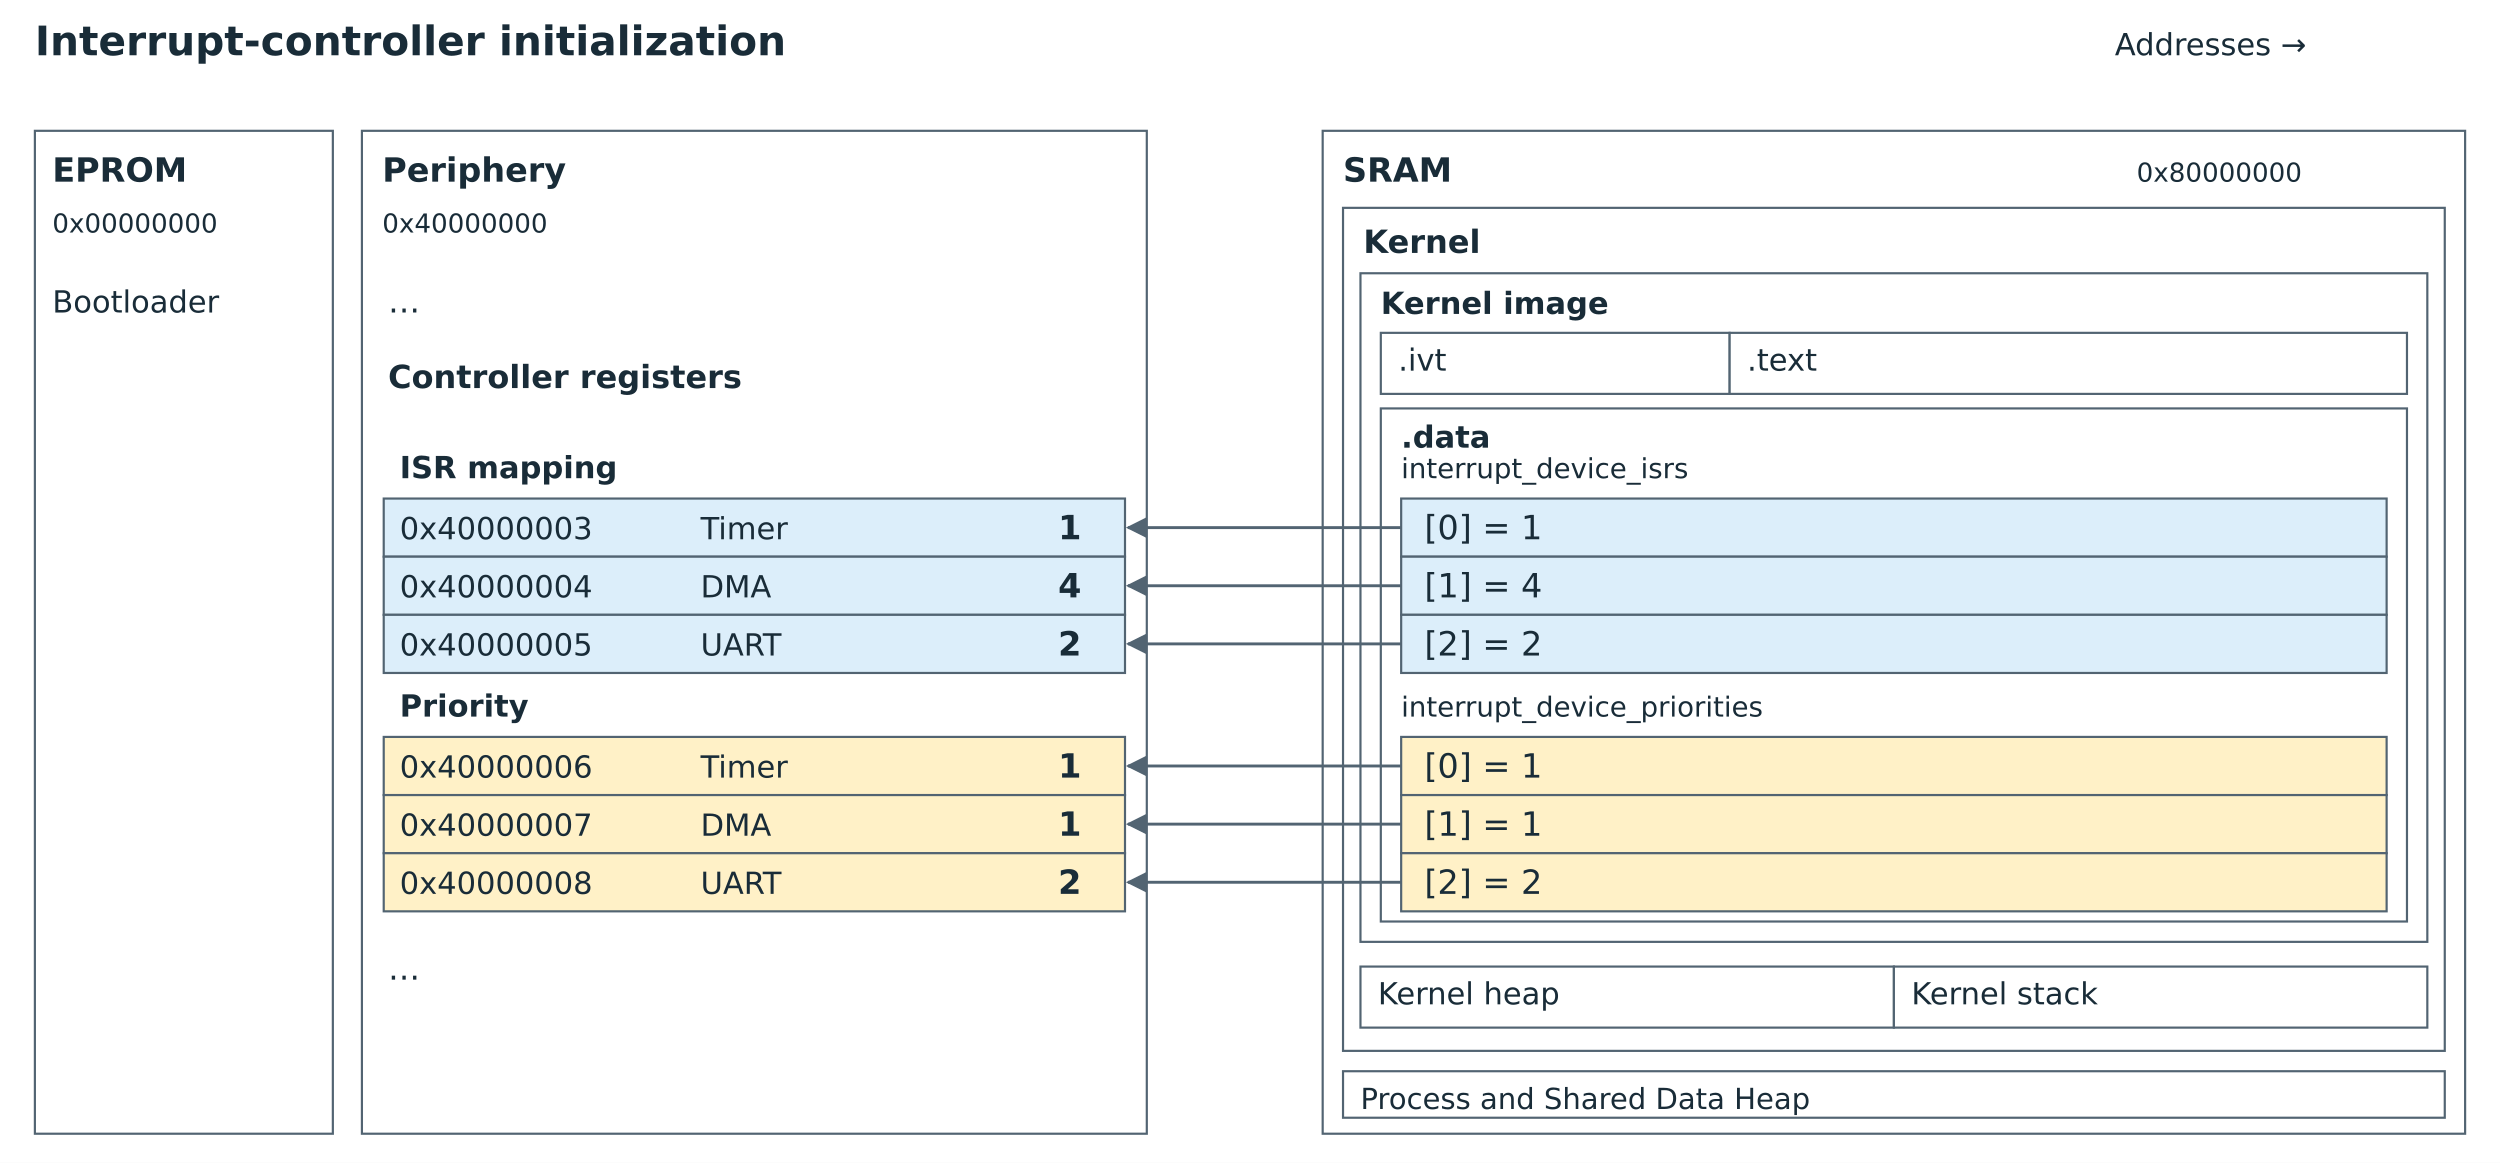
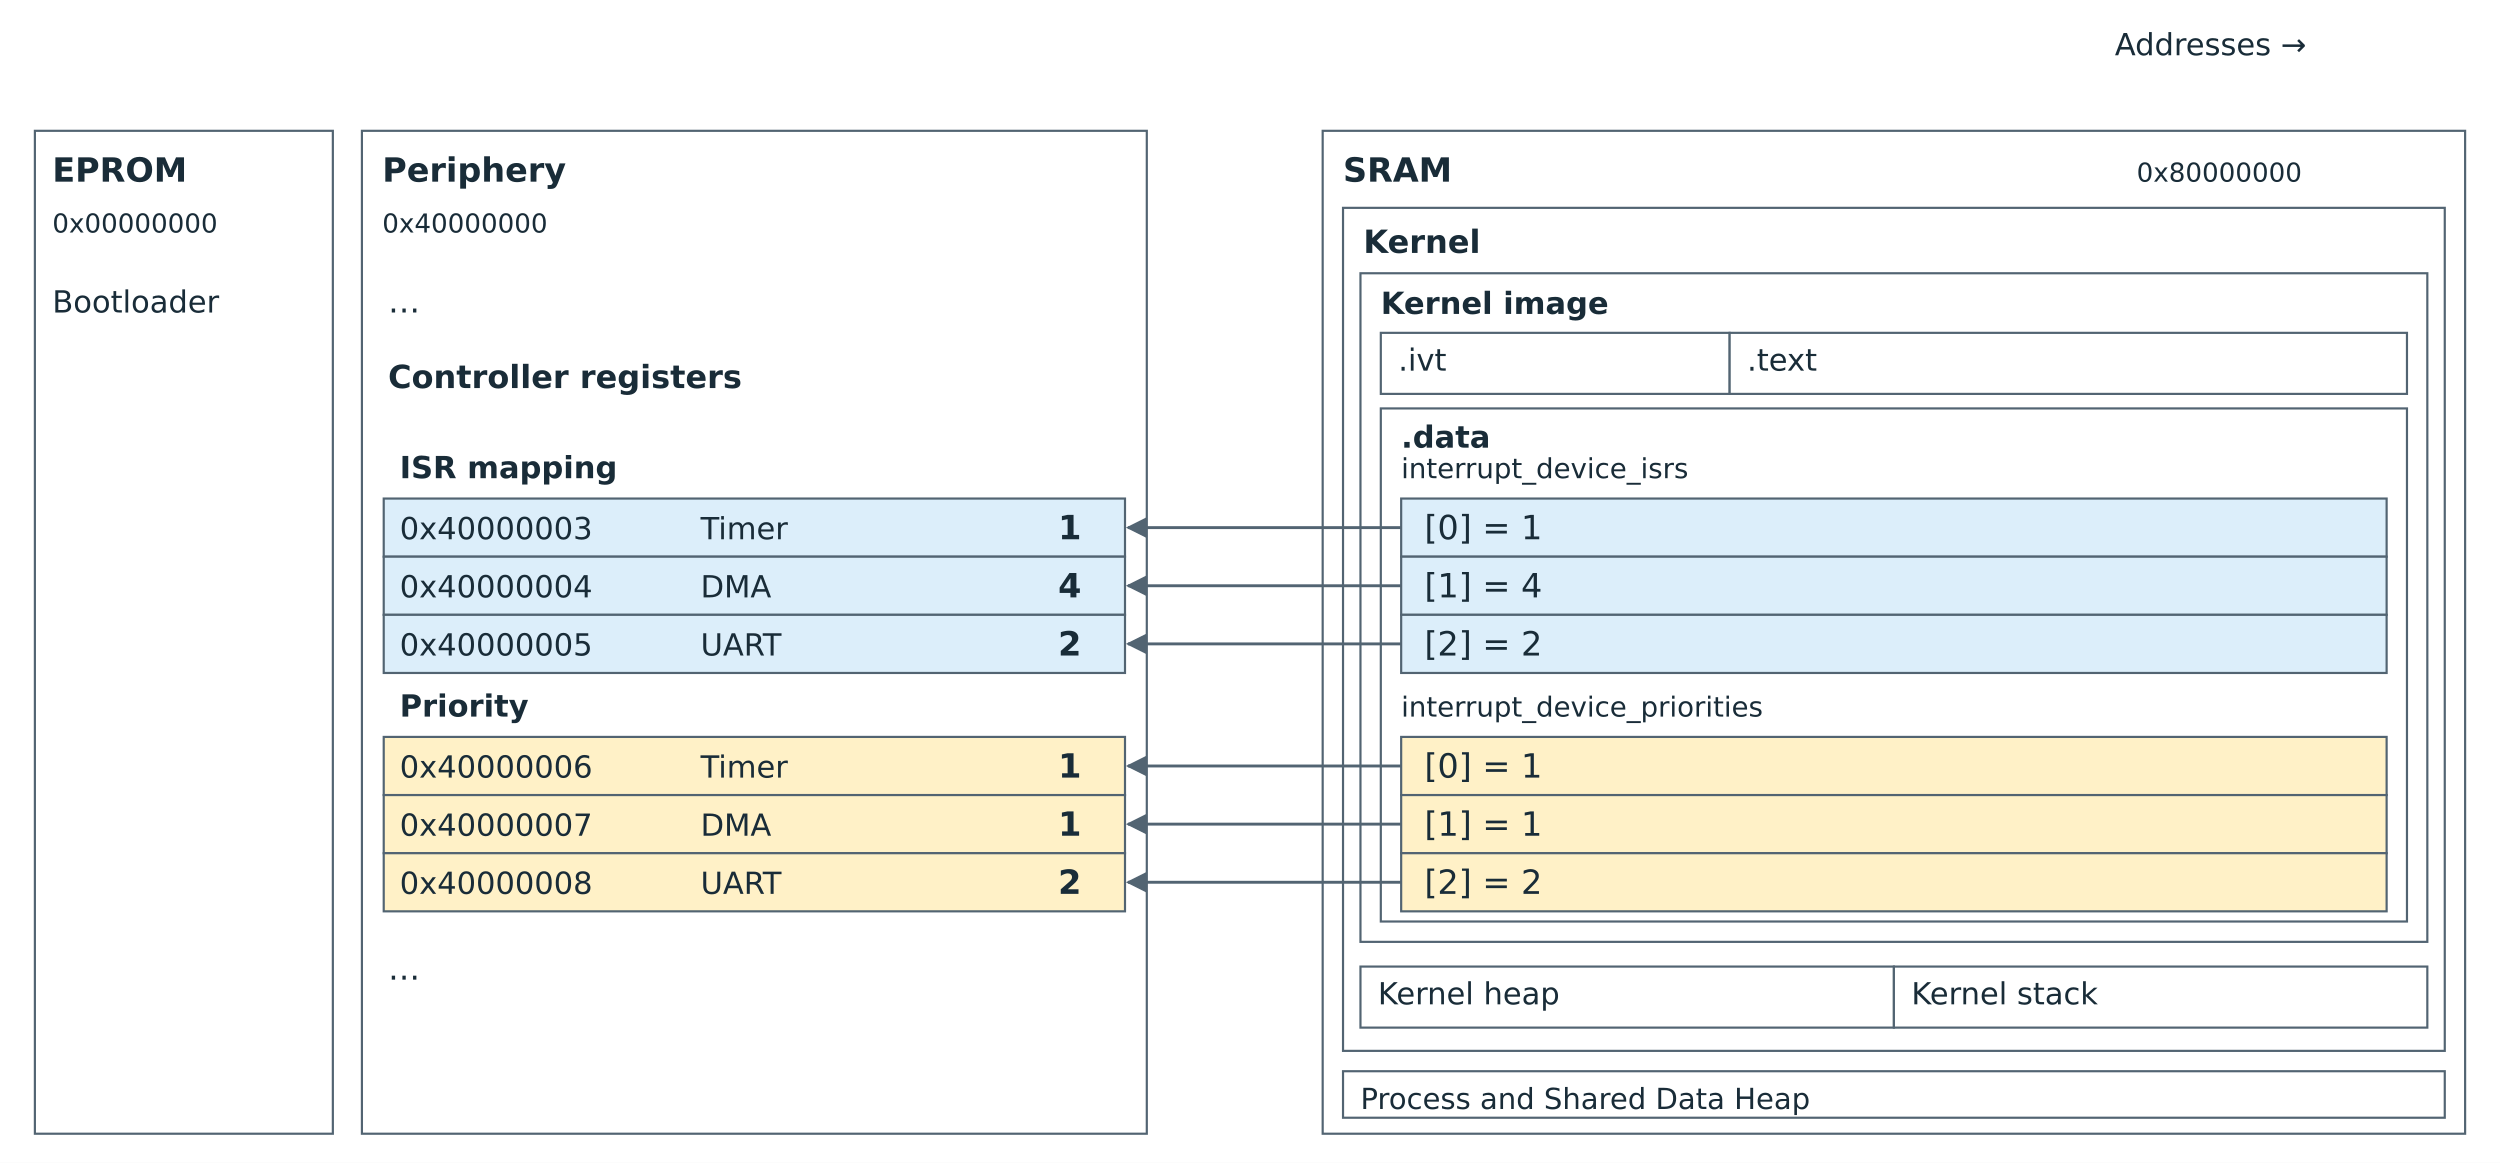
<svg xmlns="http://www.w3.org/2000/svg" width="1720" height="800" viewBox="0 0 1720 800" role="img" aria-labelledby="title desc">
  <defs>
    <marker id="arrow" viewBox="0 0 10 10" refX="9" refY="5" markerWidth="7" markerHeight="7" orient="auto-start-reverse">
      <path d="M 0 0 L 10 5 L 0 10 z" fill="#27617b" />
    </marker>
  </defs>
  <rect width="100%" height="100%" fill="white" />
  <g font-family="DejaVu Sans, sans-serif" fill="#192c38">
-     <text x="24" y="38" font-size="28" font-weight="bold" text-anchor="start">Interrupt-controller initialization</text>
    <text x="1455" y="38" font-size="21" font-weight="normal" text-anchor="start">Addresses →</text>
    <rect x="24" y="90" width="205" height="690" fill="#ffffff" stroke="#526472" stroke-width="1.5" />
    <text x="36" y="125" font-size="23" font-weight="bold" text-anchor="start">EPROM</text>
    <text x="36" y="160" font-size="18" font-weight="normal" text-anchor="start">0x00000000</text>
    <text x="36" y="215" font-size="21" font-weight="normal" text-anchor="start">Bootloader</text>
    <rect x="249" y="90" width="540" height="690" fill="#ffffff" stroke="#526472" stroke-width="1.5" />
    <text x="263" y="125" font-size="23" font-weight="bold" text-anchor="start">Periphery</text>
    <text x="263" y="160" font-size="18" font-weight="normal" text-anchor="start">0x40000000</text>
    <text x="267" y="215" font-size="22" font-weight="normal" text-anchor="start">…</text>
    <text x="267" y="267" font-size="22" font-weight="bold" text-anchor="start">Controller registers</text>
    <text x="275" y="329" font-size="21" font-weight="bold" text-anchor="start">ISR mapping</text>
    <text x="275" y="493" font-size="21" font-weight="bold" text-anchor="start">Priority</text>
    <text x="267" y="674" font-size="22" font-weight="normal" text-anchor="start">…</text>
    <rect x="910" y="90" width="786" height="690" fill="#ffffff" stroke="#526472" stroke-width="1.5" />
    <text x="924" y="125" font-size="23" font-weight="bold" text-anchor="start">SRAM</text>
    <text x="1470" y="125" font-size="18" font-weight="normal" text-anchor="start">0x80000000</text>
    <rect x="924" y="143" width="758" height="580" fill="#ffffff" stroke="#526472" stroke-width="1.5" />
    <text x="938" y="174" font-size="22" font-weight="bold" text-anchor="start">Kernel</text>
    <rect x="936" y="188" width="734" height="460" fill="#ffffff" stroke="#526472" stroke-width="1.5" />
    <text x="950" y="216" font-size="21" font-weight="bold" text-anchor="start">Kernel image</text>
    <rect x="950" y="229" width="240" height="42" fill="#ffffff" stroke="#526472" stroke-width="1.5" />
    <text x="962" y="255" font-size="21" font-weight="normal" text-anchor="start">.ivt</text>
    <rect x="1190" y="229" width="466" height="42" fill="#ffffff" stroke="#526472" stroke-width="1.5" />
    <text x="1202" y="255" font-size="21" font-weight="normal" text-anchor="start">.text</text>
    <rect x="950" y="281" width="706" height="353" fill="#ffffff" stroke="#526472" stroke-width="1.5" />
    <text x="964" y="308" font-size="21" font-weight="bold" text-anchor="start">.data</text>
    <text x="964" y="329" font-size="19" font-weight="normal" text-anchor="start">interrupt_device_isrs</text>
    <text x="964" y="493" font-size="19" font-weight="normal" text-anchor="start">interrupt_device_priorities</text>
    <rect x="264" y="343" width="510" height="40" fill="#dceefa" stroke="#526472" stroke-width="1.5" />
    <text x="275" y="371" font-size="21" font-weight="normal" text-anchor="start">0x40000003</text>
    <text x="482" y="371" font-size="21" font-weight="normal" text-anchor="start">Timer</text>
    <text x="744" y="371" font-size="23" font-weight="bold" text-anchor="end">1</text>
    <rect x="964" y="343" width="678" height="40" fill="#dceefa" stroke="#526472" stroke-width="1.5" />
    <text x="980" y="371" font-size="23" font-weight="normal" text-anchor="start">[0] = 1</text>
    <rect x="264" y="383" width="510" height="40" fill="#dceefa" stroke="#526472" stroke-width="1.5" />
    <text x="275" y="411" font-size="21" font-weight="normal" text-anchor="start">0x40000004</text>
    <text x="482" y="411" font-size="21" font-weight="normal" text-anchor="start">DMA</text>
    <text x="744" y="411" font-size="23" font-weight="bold" text-anchor="end">4</text>
    <rect x="964" y="383" width="678" height="40" fill="#dceefa" stroke="#526472" stroke-width="1.5" />
    <text x="980" y="411" font-size="23" font-weight="normal" text-anchor="start">[1] = 4</text>
    <rect x="264" y="423" width="510" height="40" fill="#dceefa" stroke="#526472" stroke-width="1.5" />
    <text x="275" y="451" font-size="21" font-weight="normal" text-anchor="start">0x40000005</text>
    <text x="482" y="451" font-size="21" font-weight="normal" text-anchor="start">UART</text>
    <text x="744" y="451" font-size="23" font-weight="bold" text-anchor="end">2</text>
    <rect x="964" y="423" width="678" height="40" fill="#dceefa" stroke="#526472" stroke-width="1.5" />
    <text x="980" y="451" font-size="23" font-weight="normal" text-anchor="start">[2] = 2</text>
    <rect x="264" y="507" width="510" height="40" fill="#fff1c7" stroke="#526472" stroke-width="1.5" />
    <text x="275" y="535" font-size="21" font-weight="normal" text-anchor="start">0x40000006</text>
    <text x="482" y="535" font-size="21" font-weight="normal" text-anchor="start">Timer</text>
    <text x="744" y="535" font-size="23" font-weight="bold" text-anchor="end">1</text>
    <rect x="964" y="507" width="678" height="40" fill="#fff1c7" stroke="#526472" stroke-width="1.5" />
    <text x="980" y="535" font-size="23" font-weight="normal" text-anchor="start">[0] = 1</text>
    <rect x="264" y="547" width="510" height="40" fill="#fff1c7" stroke="#526472" stroke-width="1.5" />
    <text x="275" y="575" font-size="21" font-weight="normal" text-anchor="start">0x40000007</text>
    <text x="482" y="575" font-size="21" font-weight="normal" text-anchor="start">DMA</text>
    <text x="744" y="575" font-size="23" font-weight="bold" text-anchor="end">1</text>
    <rect x="964" y="547" width="678" height="40" fill="#fff1c7" stroke="#526472" stroke-width="1.5" />
    <text x="980" y="575" font-size="23" font-weight="normal" text-anchor="start">[1] = 1</text>
    <rect x="264" y="587" width="510" height="40" fill="#fff1c7" stroke="#526472" stroke-width="1.5" />
    <text x="275" y="615" font-size="21" font-weight="normal" text-anchor="start">0x40000008</text>
    <text x="482" y="615" font-size="21" font-weight="normal" text-anchor="start">UART</text>
    <text x="744" y="615" font-size="23" font-weight="bold" text-anchor="end">2</text>
    <rect x="964" y="587" width="678" height="40" fill="#fff1c7" stroke="#526472" stroke-width="1.5" />
    <text x="980" y="615" font-size="23" font-weight="normal" text-anchor="start">[2] = 2</text>
    <rect x="936" y="665" width="367" height="42" fill="#ffffff" stroke="#526472" stroke-width="1.5" />
    <text x="948" y="691" font-size="21" font-weight="normal" text-anchor="start">Kernel heap</text>
    <rect x="1303" y="665" width="367" height="42" fill="#ffffff" stroke="#526472" stroke-width="1.5" />
    <text x="1315" y="691" font-size="21" font-weight="normal" text-anchor="start">Kernel stack</text>
    <rect x="924" y="737" width="758" height="32" fill="#ffffff" stroke="#526472" stroke-width="1.5" />
    <text x="936" y="763" font-size="20" font-weight="normal" text-anchor="start">Process and Shared Data Heap</text>
    <defs>
      <marker id="write-arrow" viewBox="0 0 10 10" refX="9" refY="5" markerWidth="7" markerHeight="7" orient="auto">
        <path d="M 0 0 L 10 5 L 0 10 z" fill="#526472" />
      </marker>
    </defs>
    <path d="M 964 363 L 776 363" fill="none" stroke="#526472" stroke-width="2" marker-end="url(#write-arrow)" />
    <path d="M 964 403 L 776 403" fill="none" stroke="#526472" stroke-width="2" marker-end="url(#write-arrow)" />
    <path d="M 964 443 L 776 443" fill="none" stroke="#526472" stroke-width="2" marker-end="url(#write-arrow)" />
    <path d="M 964 527 L 776 527" fill="none" stroke="#526472" stroke-width="2" marker-end="url(#write-arrow)" />
    <path d="M 964 567 L 776 567" fill="none" stroke="#526472" stroke-width="2" marker-end="url(#write-arrow)" />
    <path d="M 964 607 L 776 607" fill="none" stroke="#526472" stroke-width="2" marker-end="url(#write-arrow)" />
  </g>
</svg>
